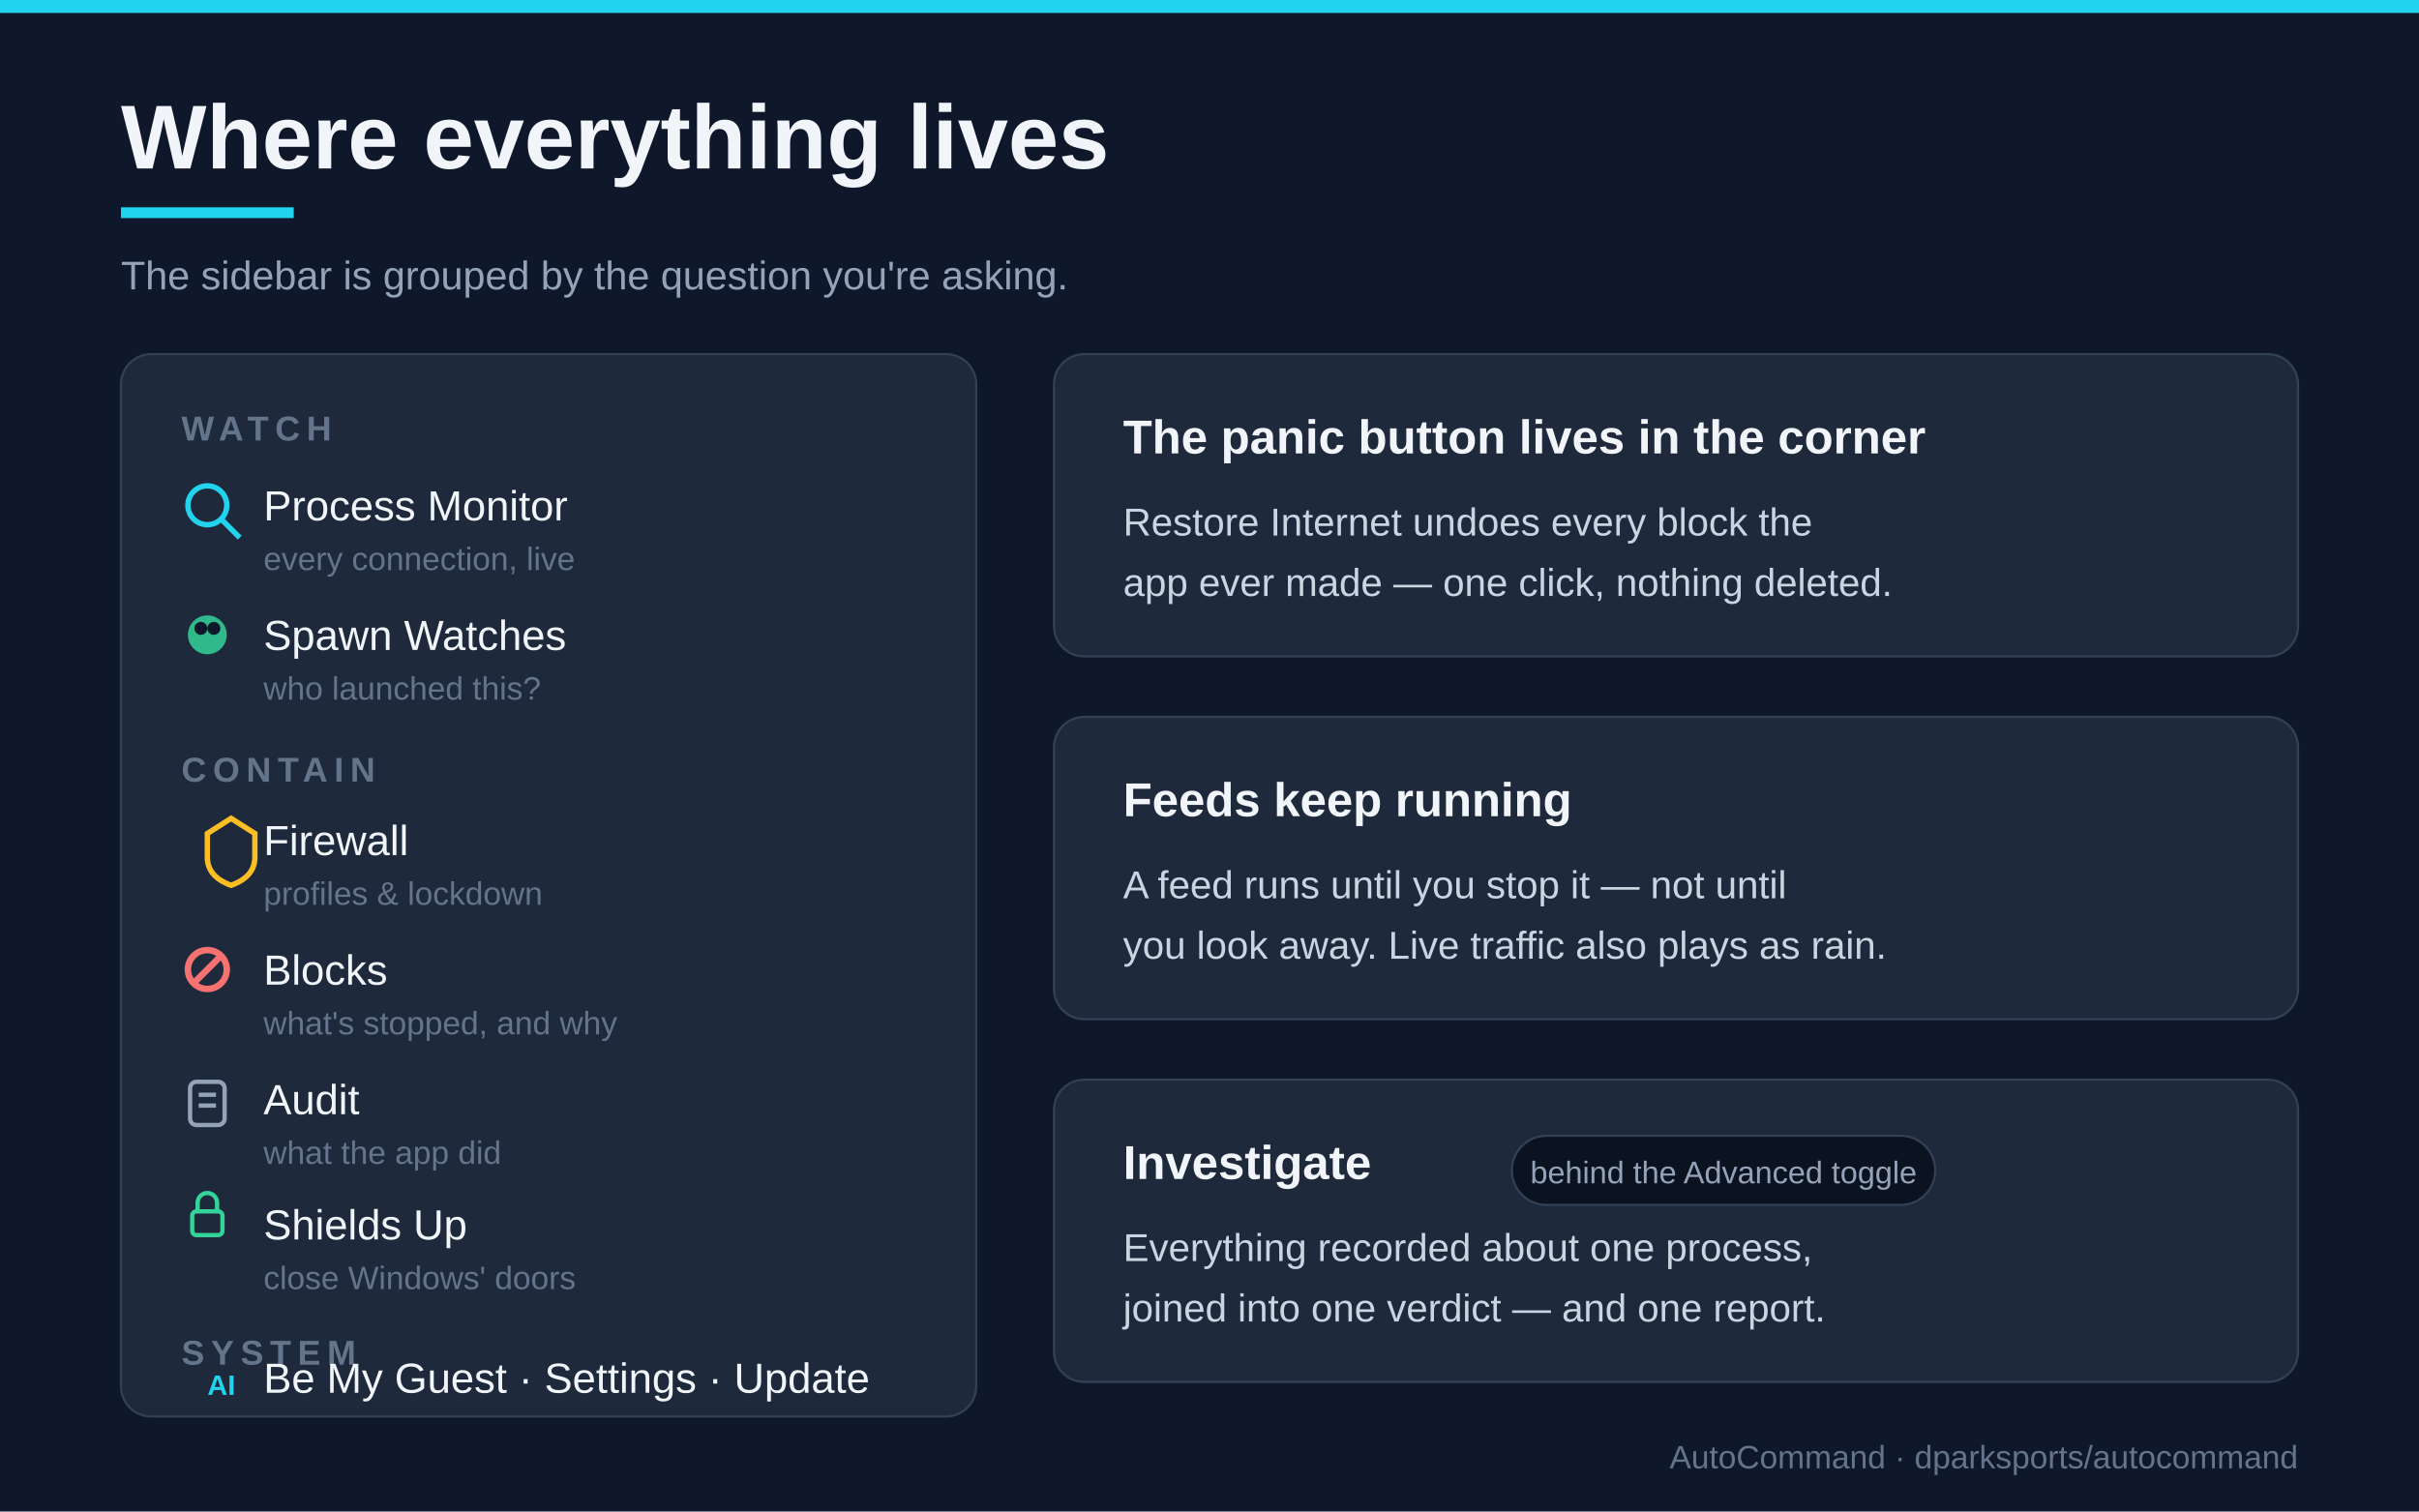
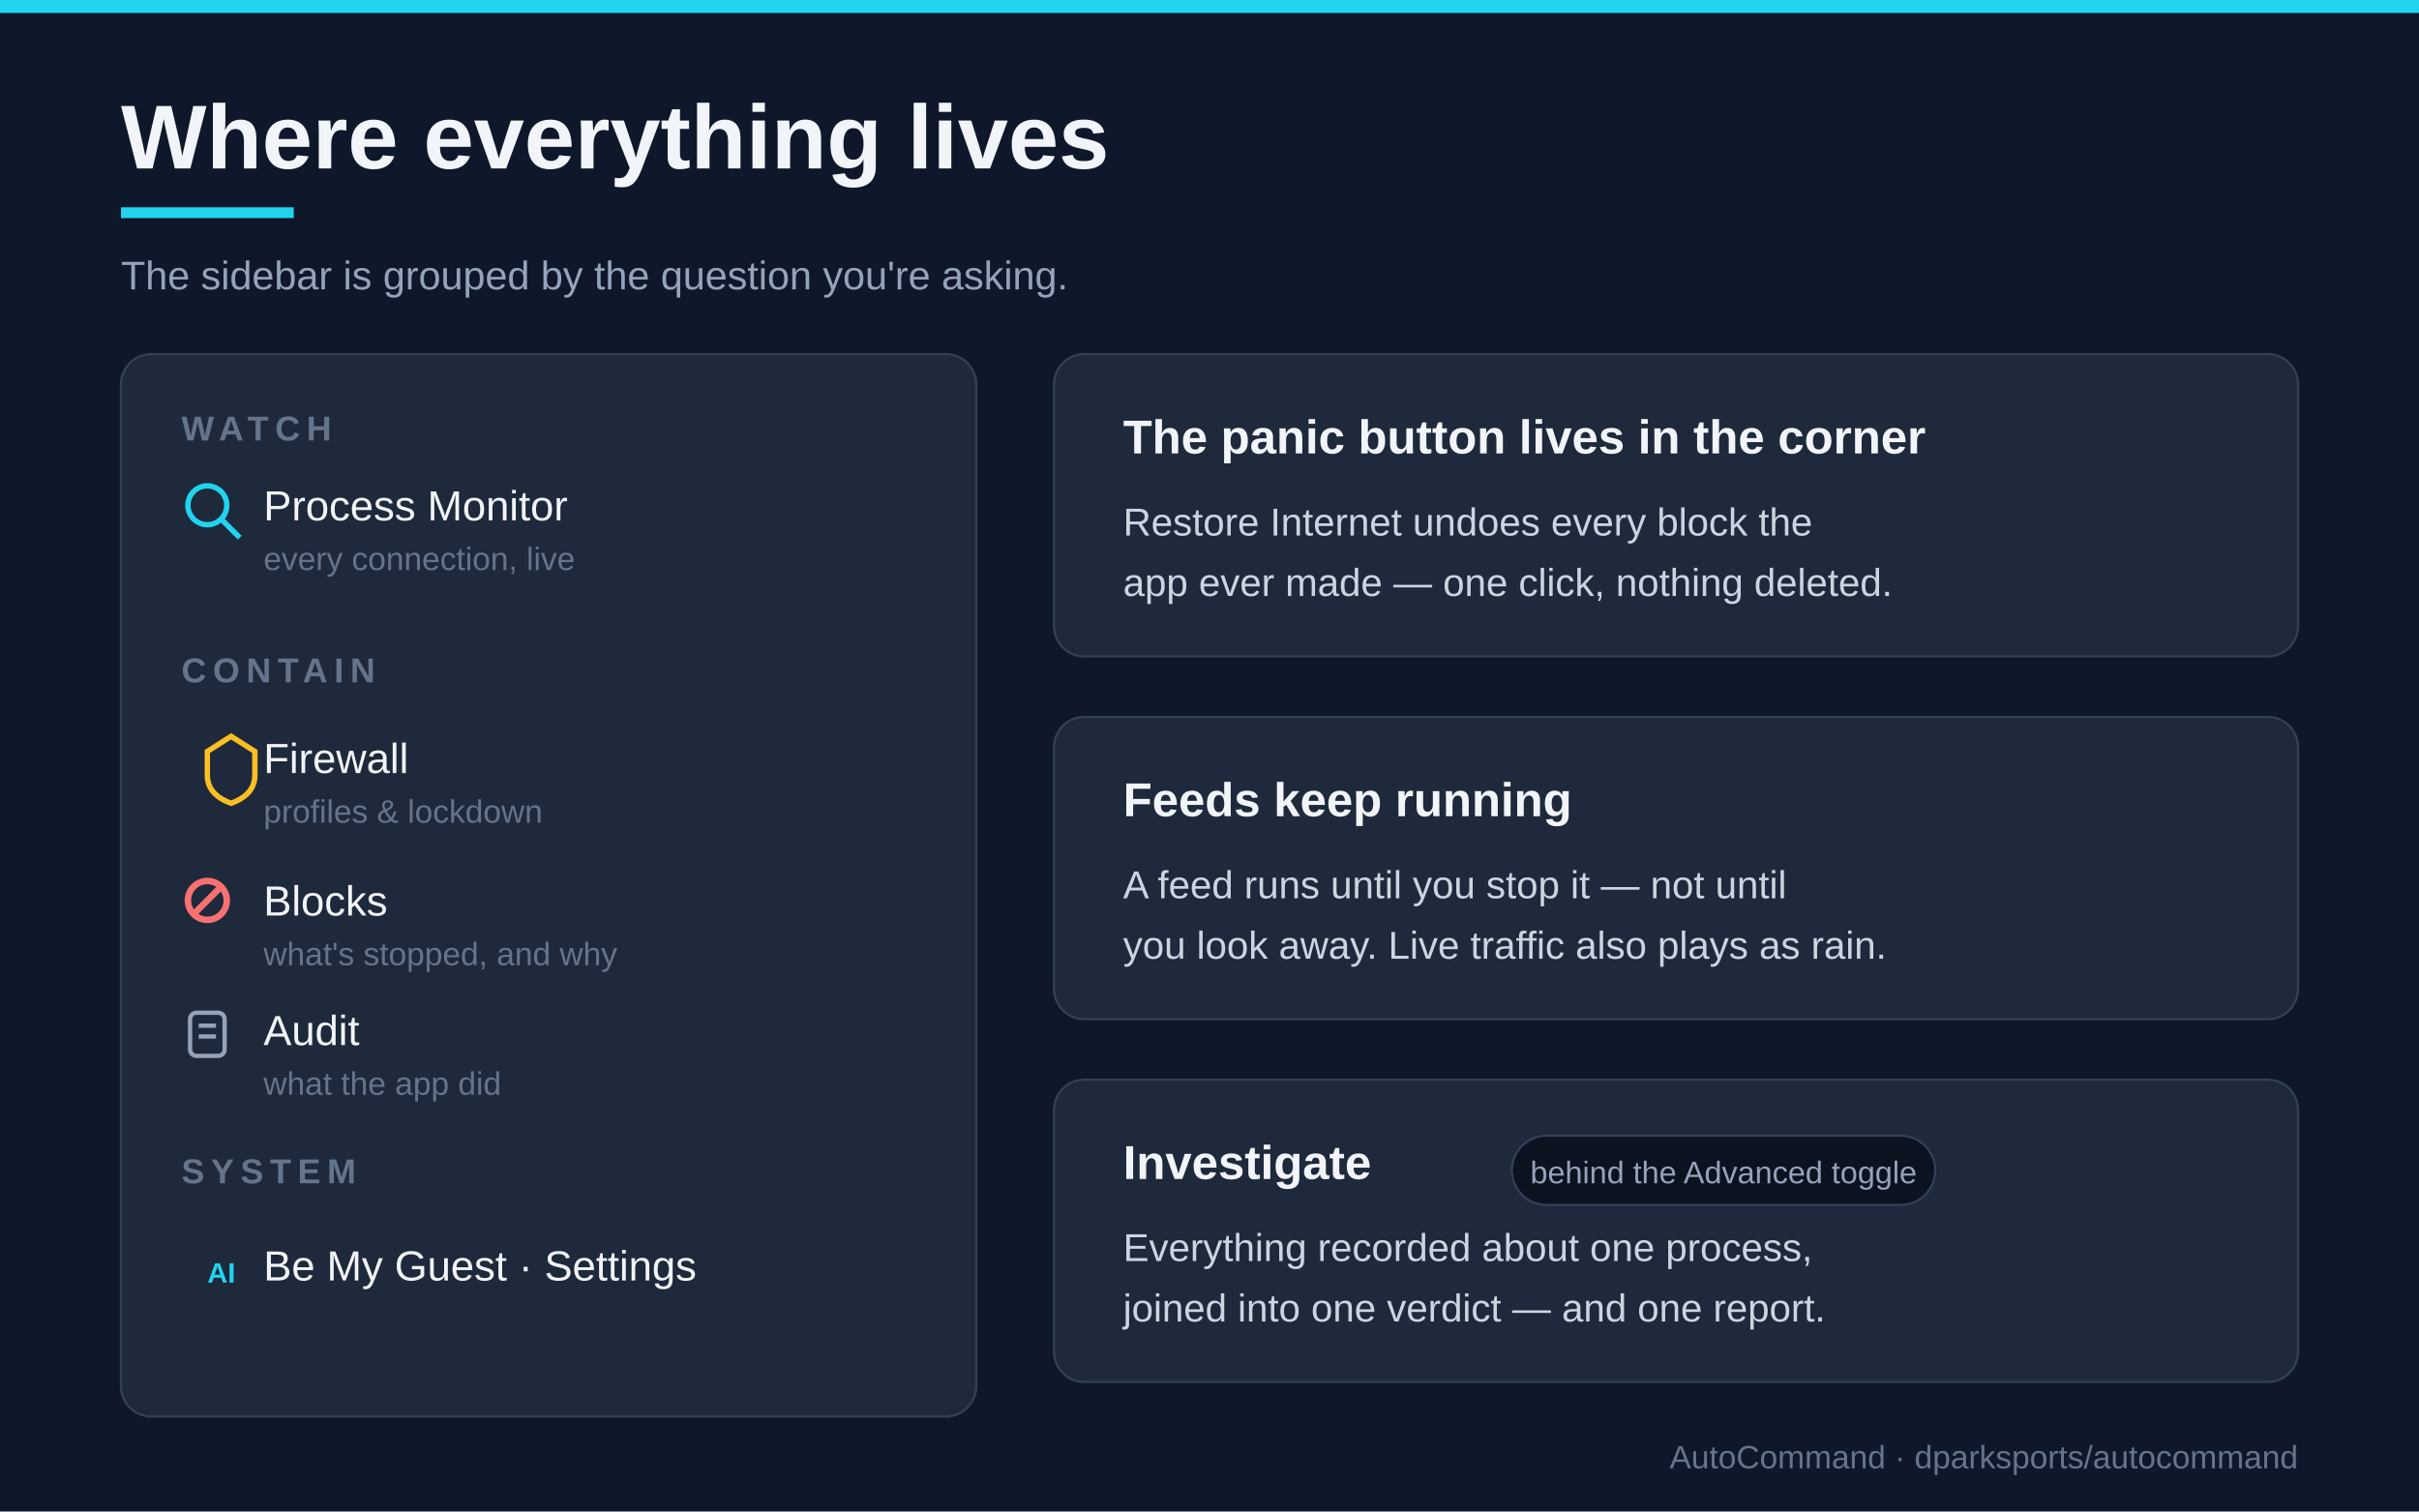
<svg xmlns="http://www.w3.org/2000/svg" width="1120" height="700" viewBox="0 0 1120 700" role="img" aria-label="Where everything lives: the sidebar grouped into Watch, Contain and System">
  <rect width="1120" height="700" fill="#0f172a" />
  <rect width="1120" height="6" fill="#22d3ee" />
  <g font-family="Segoe UI, Arial, sans-serif">
    <text x="56" y="78" font-size="42" font-weight="700" fill="#f1f5f9">Where everything lives</text>
    <rect x="56" y="96" width="80" height="5" fill="#22d3ee" />
    <text x="56" y="134" font-size="18.5" fill="#94a3b8">The sidebar is grouped by the question you're asking.</text>
    <rect x="56" y="164" width="396" height="492" rx="14" fill="#1e293b" stroke="#334155" />
    <text x="84" y="204" font-size="16" font-weight="700" fill="#64748b" letter-spacing="3">WATCH</text>
    <circle cx="96" cy="234" r="9" fill="none" stroke="#22d3ee" stroke-width="2.5" />
    <line x1="103" y1="241" x2="111" y2="249" stroke="#22d3ee" stroke-width="2.5" />
    <text x="122" y="241" font-size="19.5" fill="#f1f5f9">Process Monitor</text>
    <text x="122" y="264" font-size="15" fill="#64748b">every connection, live</text>
-     <circle cx="96" cy="294" r="9" fill="#34d399" opacity="0.85" />
-     <circle cx="93" cy="291" r="3" fill="#0f172a" />
-     <circle cx="99" cy="291" r="3" fill="#0f172a" />
-     <text x="122" y="301" font-size="19.5" fill="#f1f5f9">Spawn Watches</text>
-     <text x="122" y="324" font-size="15" fill="#64748b">who launched this?</text>
-     <text x="84" y="362" font-size="16" font-weight="700" fill="#64748b" letter-spacing="3">CONTAIN</text>
-     <path d="M 96 386 l 11 -7 l 11 7 v 11 q 0 9 -11 13 q -11 -4 -11 -13 Z" fill="none" stroke="#fbbf24" stroke-width="2.5" />
-     <text x="122" y="396" font-size="19.5" fill="#f1f5f9">Firewall</text>
-     <text x="122" y="419" font-size="15" fill="#64748b">profiles &amp; lockdown</text>
-     <circle cx="96" cy="449" r="9" fill="none" stroke="#f87171" stroke-width="3" />
-     <line x1="89" y1="456" x2="103" y2="442" stroke="#f87171" stroke-width="3" />
-     <text x="122" y="456" font-size="19.5" fill="#f1f5f9">Blocks</text>
-     <text x="122" y="479" font-size="15" fill="#64748b">what's stopped, and why</text>
-     <rect x="88" y="501" width="16" height="20" rx="3" fill="none" stroke="#94a3b8" stroke-width="2" />
-     <line x1="92" y1="507" x2="100" y2="507" stroke="#94a3b8" stroke-width="2" />
-     <line x1="92" y1="512" x2="100" y2="512" stroke="#94a3b8" stroke-width="2" />
-     <text x="122" y="516" font-size="19.5" fill="#f1f5f9">Audit</text>
-     <text x="122" y="539" font-size="15" fill="#64748b">what the app did</text>
-     <rect x="89" y="561" width="14" height="11" rx="2" fill="none" stroke="#34d399" stroke-width="2" />
-     <path d="M 91.5 561 v -4 a 4.5 4.5 0 0 1 9 0 v 4" fill="none" stroke="#34d399" stroke-width="2" />
-     <text x="122" y="574" font-size="19.5" fill="#f1f5f9">Shields Up</text>
-     <text x="122" y="597" font-size="15" fill="#64748b">close Windows' doors</text>
-     <text x="84" y="632" font-size="16" font-weight="700" fill="#64748b" letter-spacing="3">SYSTEM</text>
-     <text x="96" y="646" font-size="13" font-weight="700" fill="#22d3ee">AI</text>
-     <text x="122" y="645" font-size="19.5" fill="#f1f5f9">Be My Guest · Settings · Update</text>
+     <text x="84" y="316" font-size="16" font-weight="700" fill="#64748b" letter-spacing="3">CONTAIN</text>
+     <path d="M 96 348 l 11 -7 l 11 7 v 11 q 0 9 -11 13 q -11 -4 -11 -13 Z" fill="none" stroke="#fbbf24" stroke-width="2.5" />
+     <text x="122" y="358" font-size="19.5" fill="#f1f5f9">Firewall</text>
+     <text x="122" y="381" font-size="15" fill="#64748b">profiles &amp; lockdown</text>
+     <circle cx="96" cy="417" r="9" fill="none" stroke="#f87171" stroke-width="3" />
+     <line x1="89" y1="424" x2="103" y2="410" stroke="#f87171" stroke-width="3" />
+     <text x="122" y="424" font-size="19.5" fill="#f1f5f9">Blocks</text>
+     <text x="122" y="447" font-size="15" fill="#64748b">what's stopped, and why</text>
+     <rect x="88" y="469" width="16" height="20" rx="3" fill="none" stroke="#94a3b8" stroke-width="2" />
+     <line x1="92" y1="475" x2="100" y2="475" stroke="#94a3b8" stroke-width="2" />
+     <line x1="92" y1="480" x2="100" y2="480" stroke="#94a3b8" stroke-width="2" />
+     <text x="122" y="484" font-size="19.5" fill="#f1f5f9">Audit</text>
+     <text x="122" y="507" font-size="15" fill="#64748b">what the app did</text>
+     <text x="84" y="548" font-size="16" font-weight="700" fill="#64748b" letter-spacing="3">SYSTEM</text>
+     <text x="96" y="594" font-size="13" font-weight="700" fill="#22d3ee">AI</text>
+     <text x="122" y="593" font-size="19.5" fill="#f1f5f9">Be My Guest · Settings</text>
    <rect x="488" y="164" width="576" height="140" rx="14" fill="#1e293b" stroke="#334155" />
    <text x="520" y="210" font-size="22" font-weight="700" fill="#f1f5f9">The panic button lives in the corner</text>
    <text x="520" y="248" font-size="18" fill="#cbd5e1">Restore Internet undoes every block the</text>
    <text x="520" y="276" font-size="18" fill="#cbd5e1">app ever made — one click, nothing deleted.</text>
    <rect x="488" y="332" width="576" height="140" rx="14" fill="#1e293b" stroke="#334155" />
    <text x="520" y="378" font-size="22" font-weight="700" fill="#f1f5f9">Feeds keep running</text>
    <text x="520" y="416" font-size="18" fill="#cbd5e1">A feed runs until you stop it — not until</text>
    <text x="520" y="444" font-size="18" fill="#cbd5e1">you look away. Live traffic also plays as rain.</text>
    <rect x="488" y="500" width="576" height="140" rx="14" fill="#1e293b" stroke="#334155" />
    <text x="520" y="546" font-size="22" font-weight="700" fill="#f1f5f9">Investigate</text>
    <rect x="700" y="526" width="196" height="32" rx="16" fill="#0b1220" stroke="#334155" />
    <text x="798" y="548" font-size="14.5" fill="#94a3b8" text-anchor="middle">behind the Advanced toggle</text>
    <text x="520" y="584" font-size="18" fill="#cbd5e1">Everything recorded about one process,</text>
    <text x="520" y="612" font-size="18" fill="#cbd5e1">joined into one verdict — and one report.</text>
    <text x="1064" y="680" font-size="15" fill="#64748b" text-anchor="end">AutoCommand · dparksports/autocommand</text>
  </g>
</svg>
